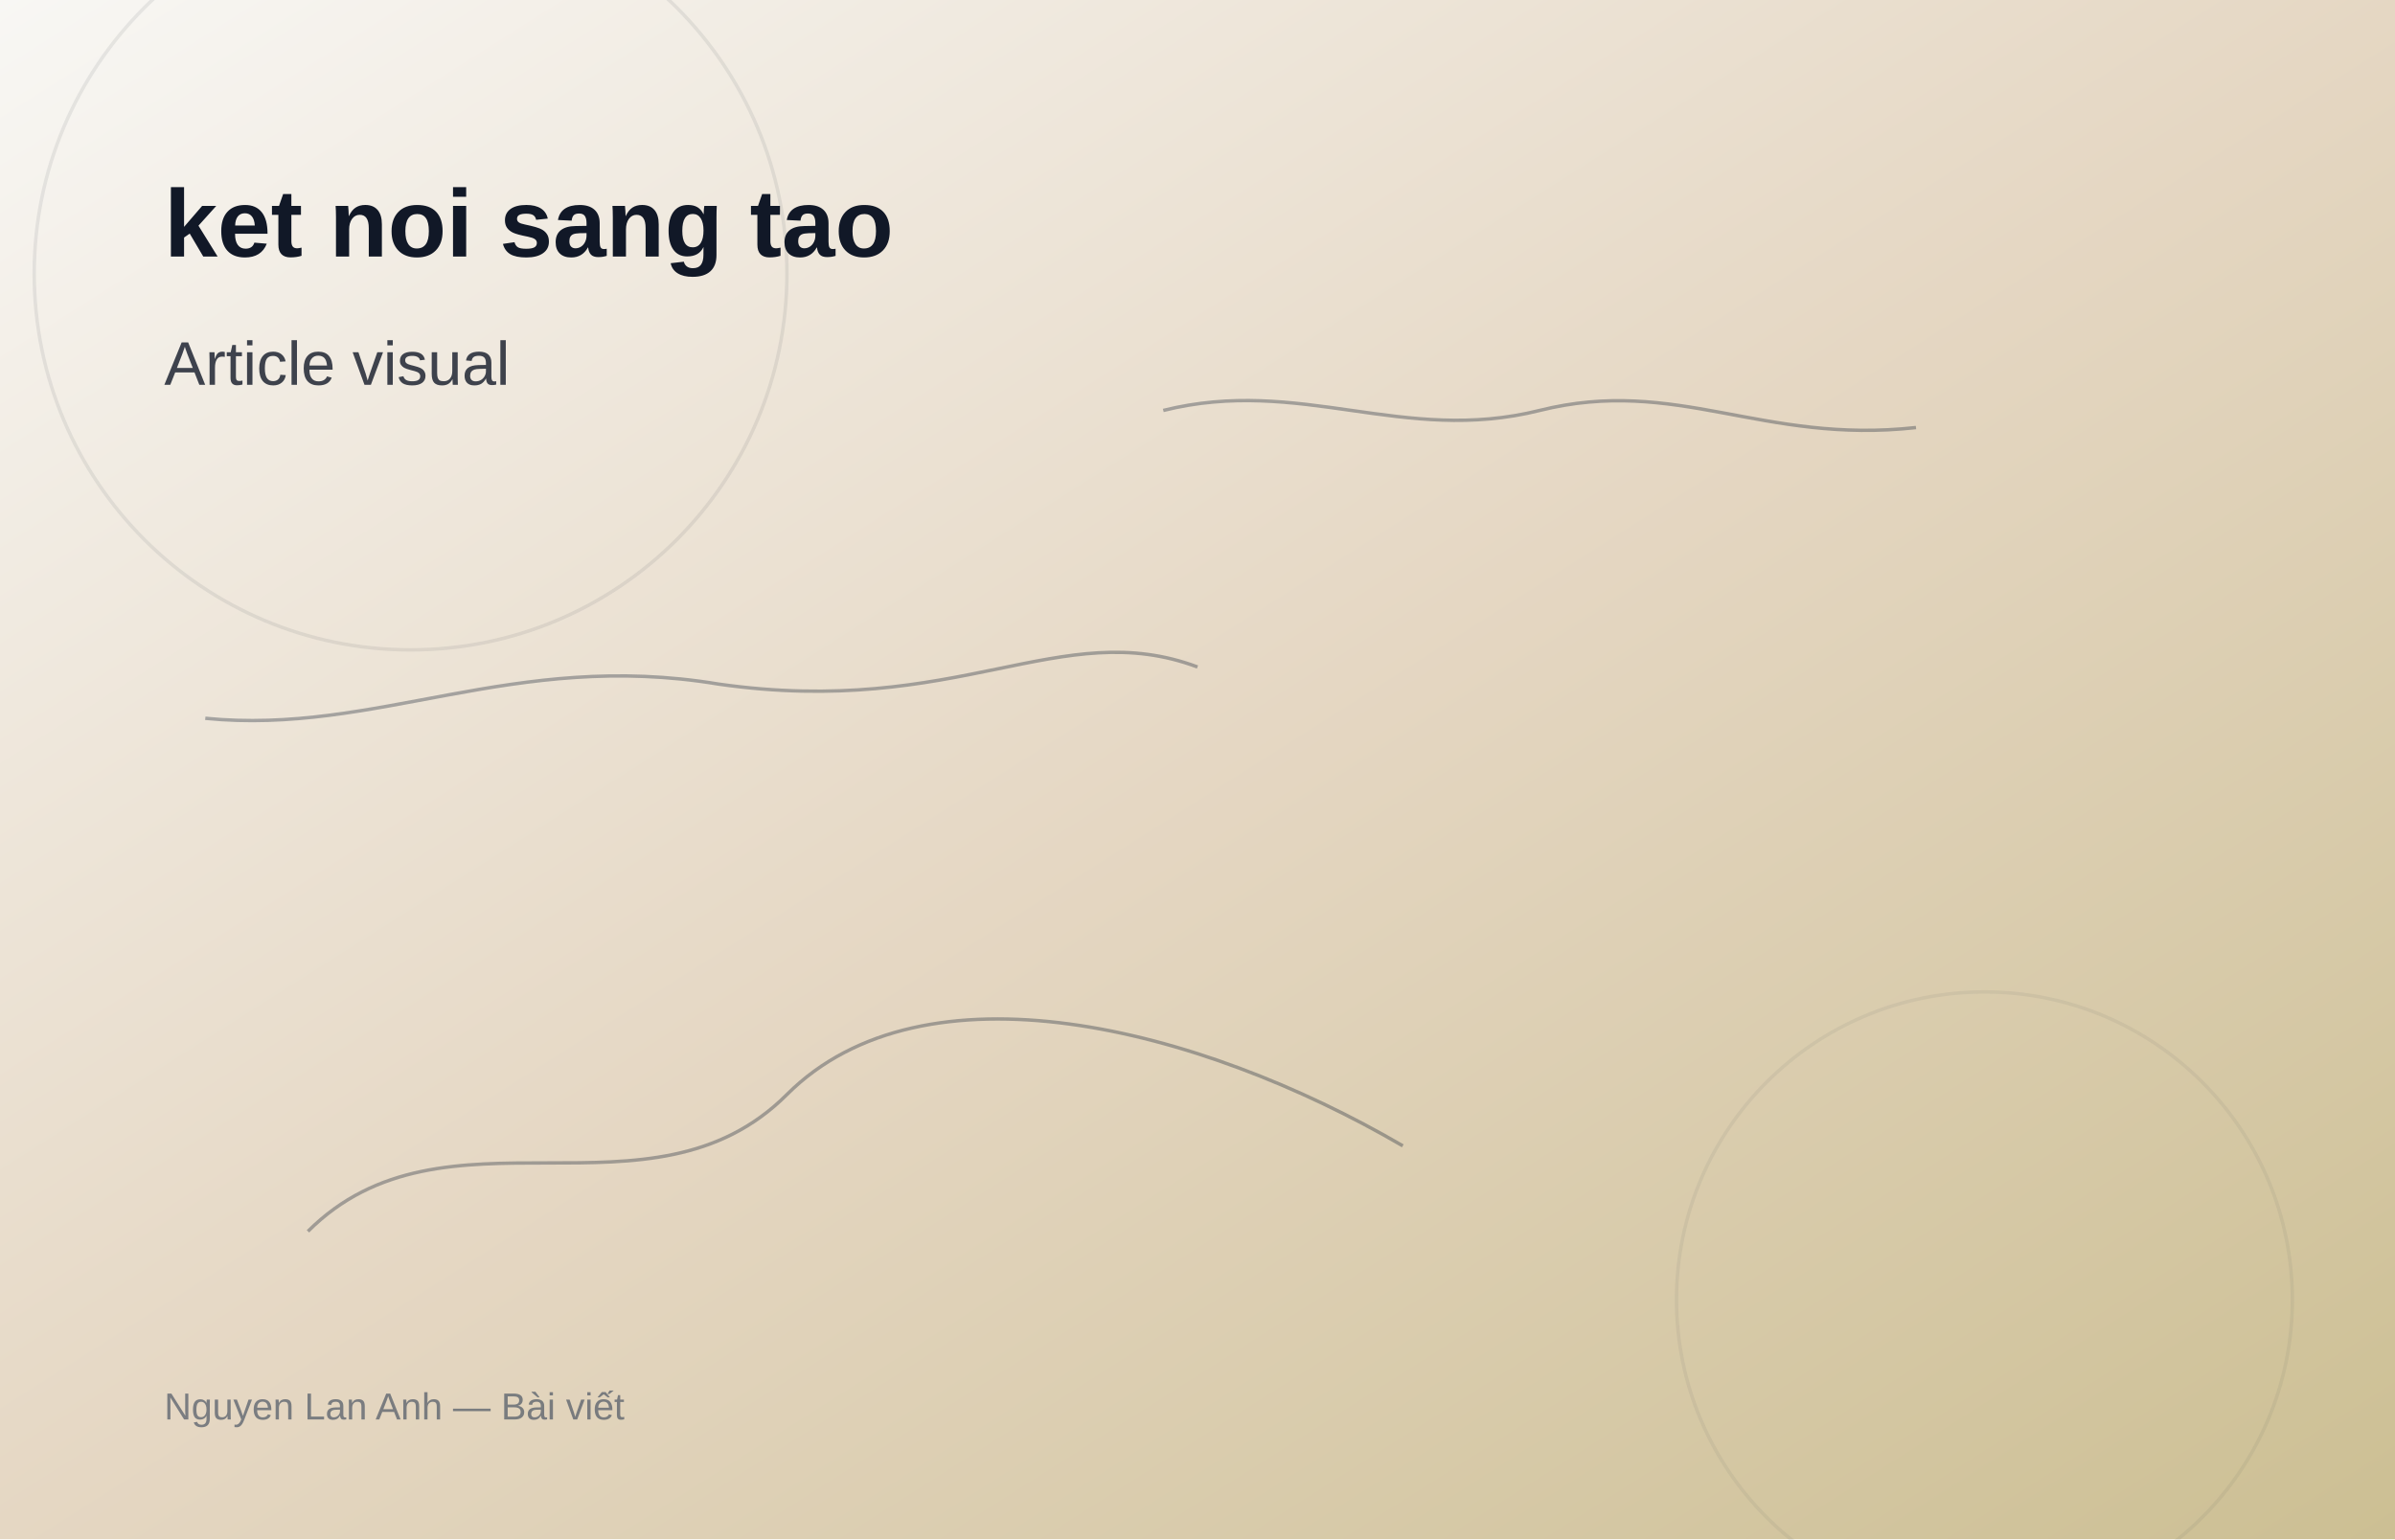
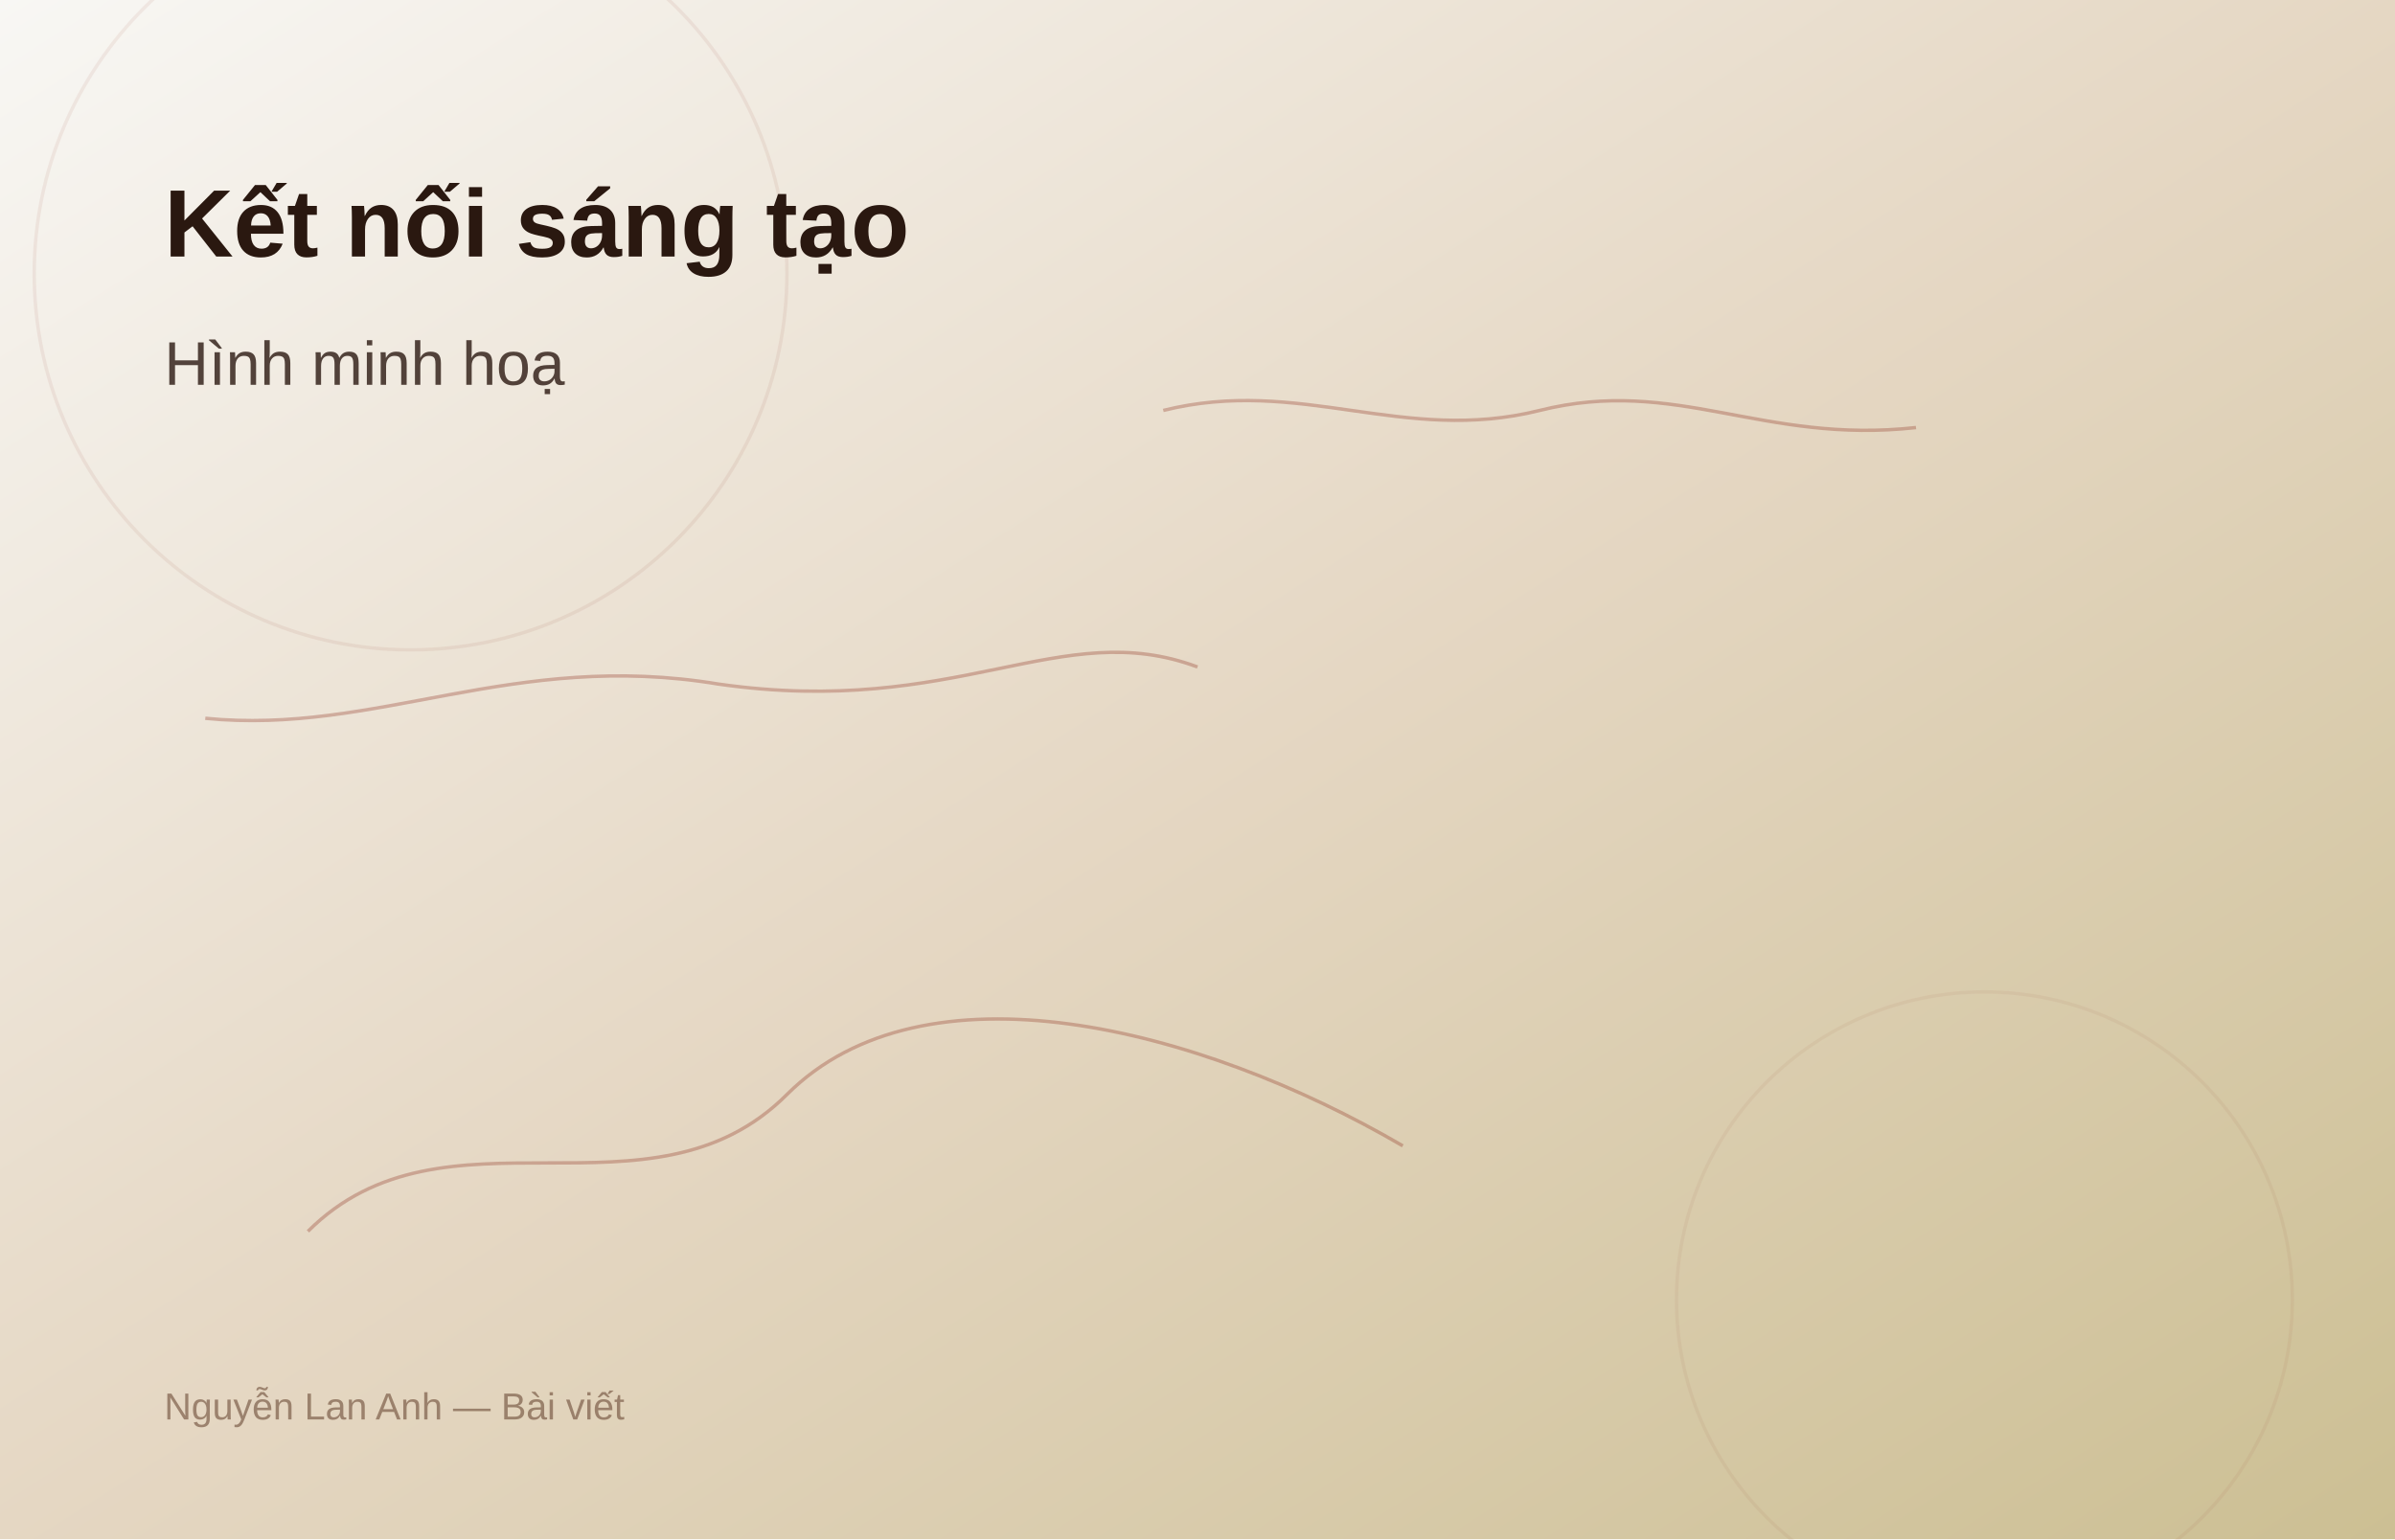
<svg xmlns="http://www.w3.org/2000/svg" width="1400" height="900" viewBox="0 0 1400 900" role="img" aria-labelledby="title-29">
  <defs>
    <linearGradient id="bg-29" x1="0%" y1="0%" x2="100%" y2="100%">
      <stop offset="0%" stop-color="#f8f7f4" />
      <stop offset="50%" stop-color="#e5d7c3" />
      <stop offset="100%" stop-color="#ccbf93" />
    </linearGradient>
  </defs>
  <rect width="1400" height="900" fill="url(#bg-29)" />
-   <g fill="none" stroke="rgba(30, 41, 59, 0.35)" stroke-width="2">
+   <g fill="none" stroke="rgba(139,40,24,0.30)" stroke-width="2">
    <circle cx="240" cy="160" r="220" opacity="0.25" />
    <circle cx="1160" cy="760" r="180" opacity="0.18" />
    <path d="M180 720 C260 640, 380 720, 460 640 S700 600, 820 670" />
    <path d="M680 240 C760 220, 820 260, 900 240 C980 220, 1030 260, 1120 250" />
    <path d="M120 420 C220 430, 300 380, 420 400 C560 420, 620 360, 700 390" />
  </g>
-   <g font-family="Arial, Helvetica, sans-serif" fill="#111827">
-     <text x="96" y="150" font-size="56" font-weight="700">ket noi sang tao</text>
-     <text x="96" y="225" font-size="36" font-weight="500" opacity="0.8">Article visual</text>
-     <text x="96" y="830" font-size="22" fill="#334155" opacity="0.6">Nguyen Lan Anh — Bài viết</text>
+   <g font-family="Arial, Helvetica, sans-serif" fill="#2a1810">
+     <text x="96" y="150" font-size="56" font-weight="700">Kết nối sáng tạo</text>
+     <text x="96" y="225" font-size="36" font-weight="500" opacity="0.8">Hình minh hoạ</text>
+     <text x="96" y="830" font-size="22" fill="#6b4a35" opacity="0.6">Nguyễn Lan Anh — Bài viết</text>
  </g>
</svg>
